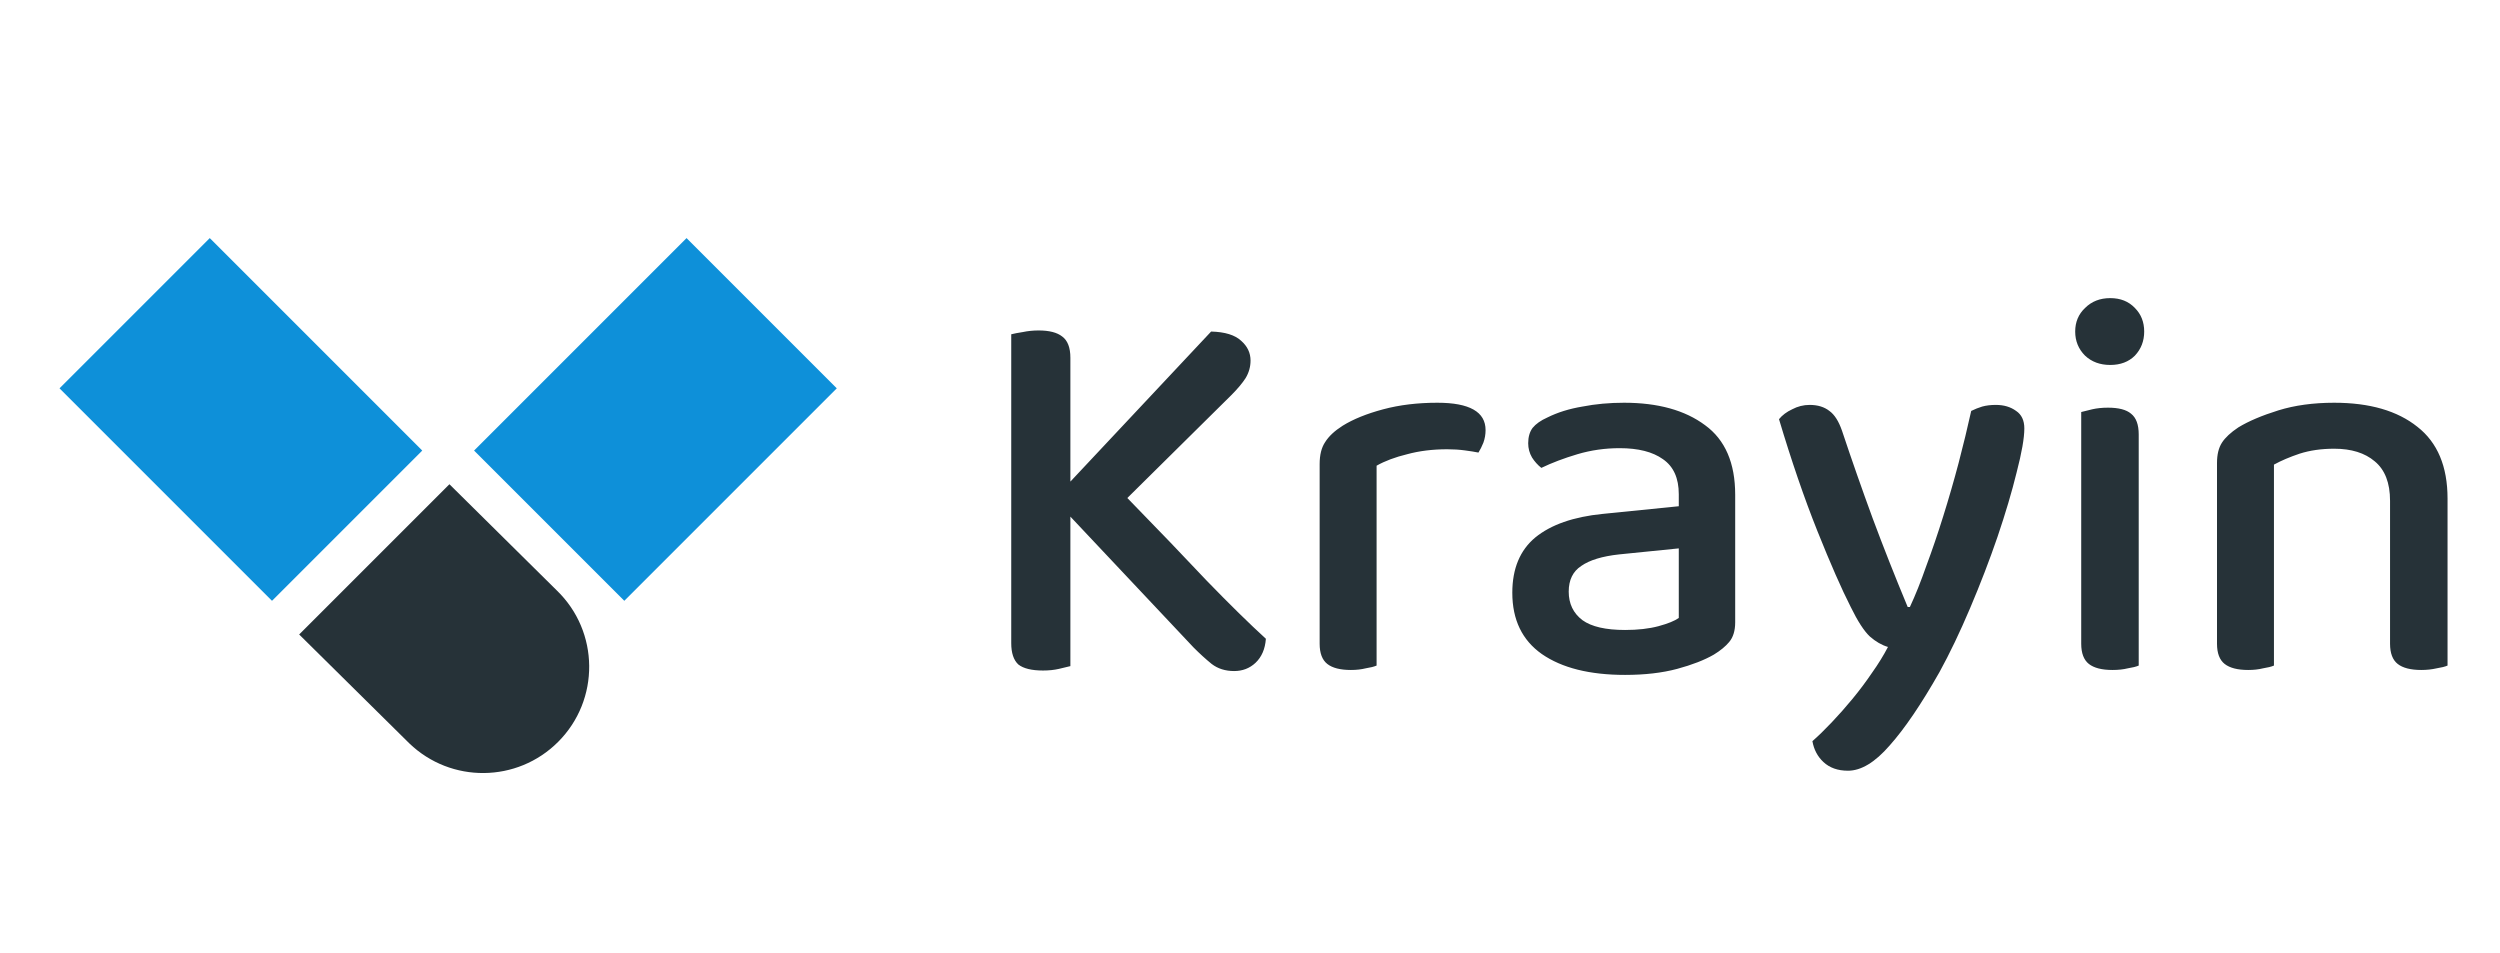
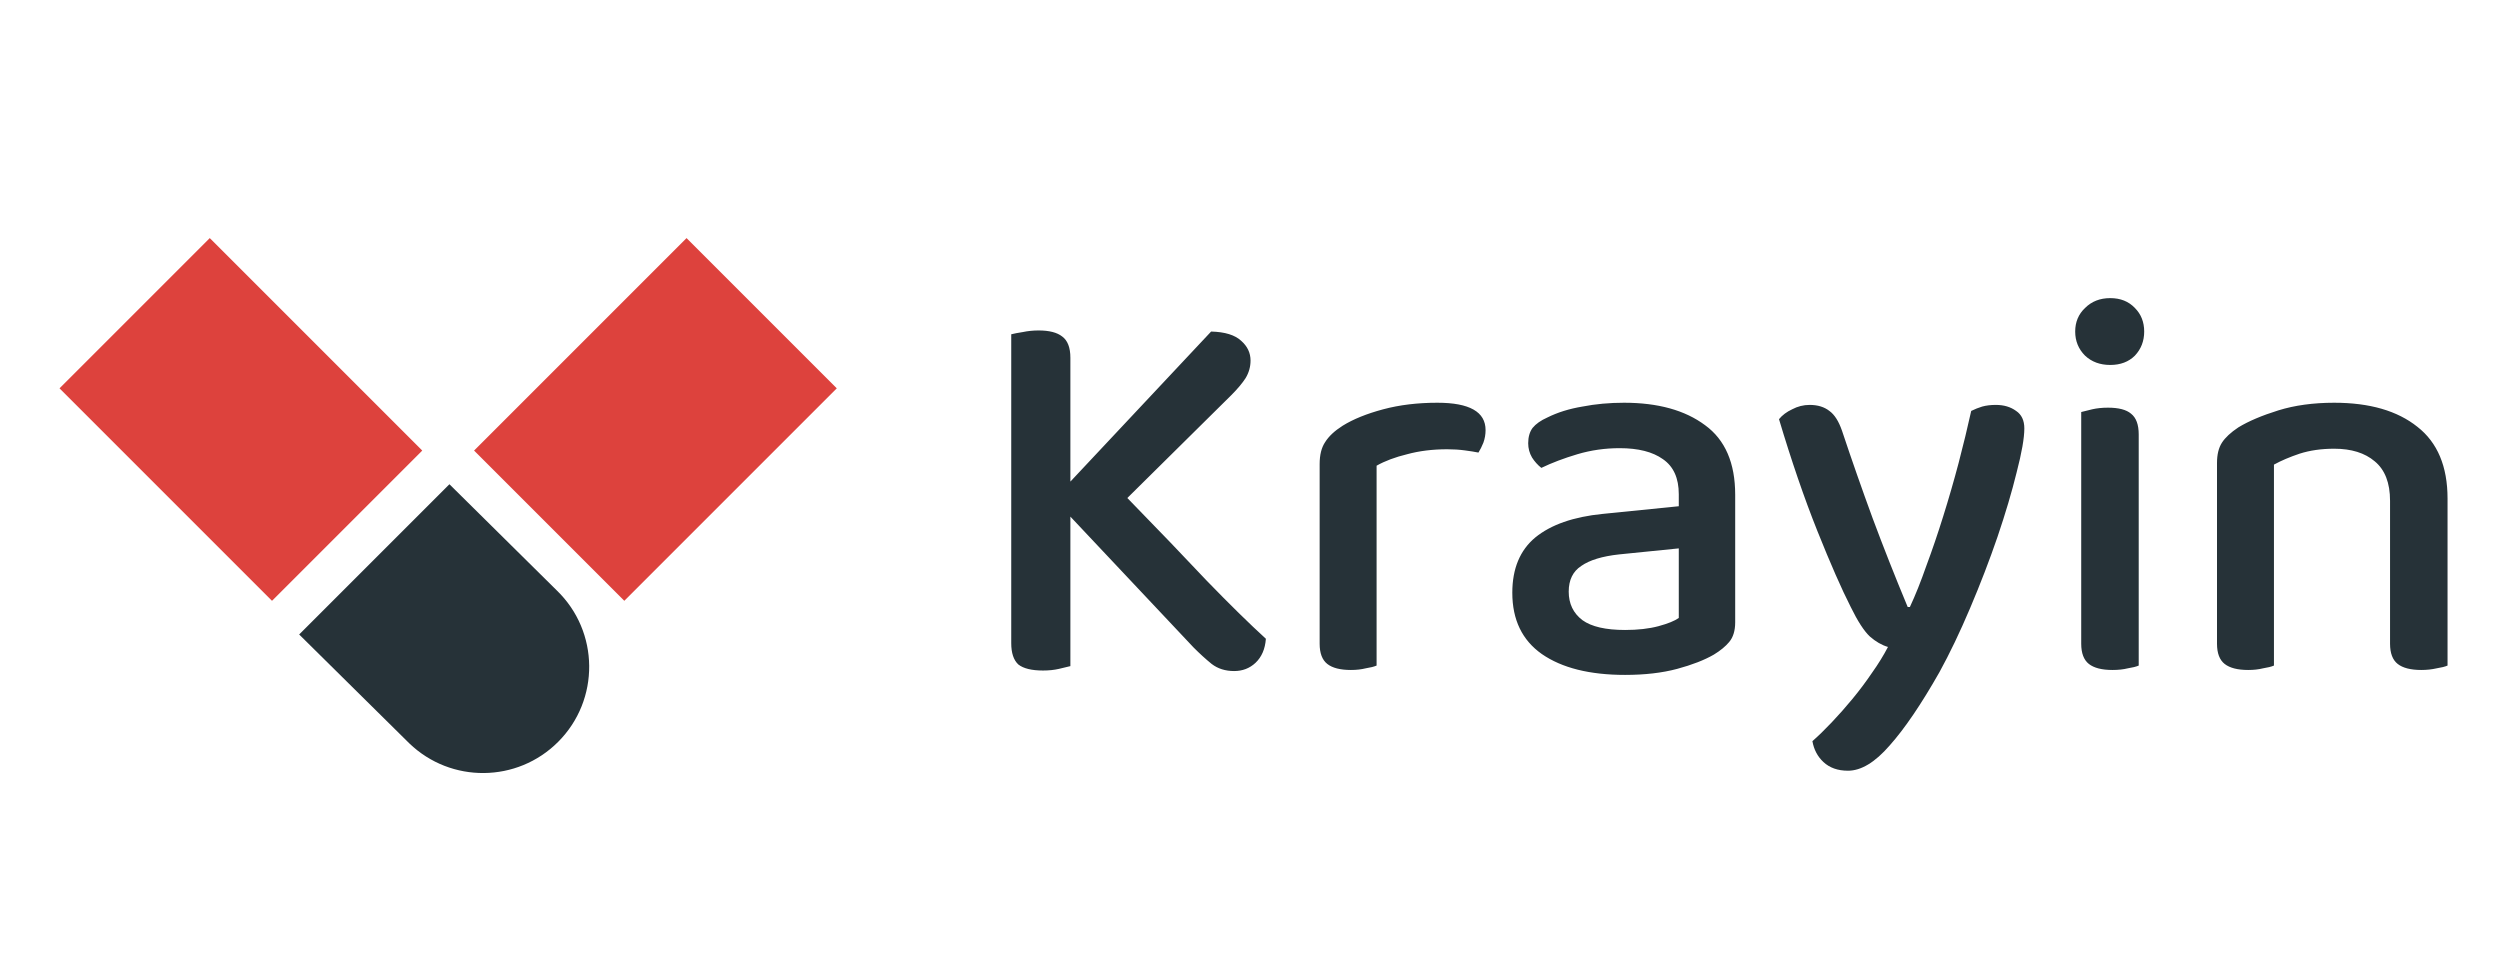
<svg xmlns="http://www.w3.org/2000/svg" width="105" height="40" viewBox="0 0 105 40" fill="none">
-   <path d="M2.5 16.31L11.424 25.234L17.734 18.924L8.81 10L2.5 16.31Z" fill="#0E90D9" />
-   <path d="M35.145 16.31L26.221 25.234L19.911 18.924L28.835 10L35.145 16.31Z" fill="#0E90D9" />
+   <path d="M2.5 16.31L11.424 25.234L17.734 18.924L8.81 10L2.5 16.31Z" fill="#dd423d" />
+   <path d="M35.145 16.31L26.221 25.234L19.911 18.924L28.835 10L35.145 16.31Z" fill="#dd423d" />
  <path d="M12.565 26.648L17.19 31.22C18.941 32.906 21.72 32.88 23.439 31.161C25.205 29.395 25.178 26.525 23.38 24.793L18.876 20.338L12.565 26.648Z" fill="#263238" />
  <path d="M44.956 21.698V27.977C44.833 28.008 44.672 28.047 44.473 28.093C44.273 28.139 44.051 28.162 43.806 28.162C43.33 28.162 42.985 28.077 42.771 27.909C42.571 27.724 42.472 27.425 42.472 27.012V14.04C42.594 14.009 42.755 13.978 42.955 13.947C43.169 13.902 43.392 13.879 43.622 13.879C44.066 13.879 44.396 13.963 44.611 14.132C44.841 14.3 44.956 14.599 44.956 15.028V20.227L50.867 13.925C51.449 13.94 51.871 14.07 52.132 14.316C52.392 14.546 52.523 14.822 52.523 15.143C52.523 15.404 52.454 15.649 52.316 15.88C52.178 16.094 51.978 16.332 51.718 16.593L47.348 20.916C48.62 22.22 49.732 23.378 50.683 24.39C51.649 25.386 52.477 26.199 53.167 26.828C53.136 27.257 52.99 27.594 52.73 27.84C52.484 28.07 52.185 28.184 51.833 28.184C51.465 28.184 51.15 28.085 50.89 27.886C50.644 27.686 50.391 27.456 50.131 27.195L44.956 21.698ZM57.817 27.954C57.709 28 57.556 28.039 57.357 28.07C57.173 28.116 56.966 28.139 56.736 28.139C56.291 28.139 55.961 28.054 55.747 27.886C55.532 27.717 55.425 27.433 55.425 27.035V19.491C55.425 19.107 55.501 18.8 55.655 18.57C55.808 18.325 56.053 18.095 56.391 17.881C56.835 17.605 57.403 17.375 58.093 17.191C58.783 17.006 59.542 16.915 60.37 16.915C61.719 16.915 62.394 17.298 62.394 18.064C62.394 18.248 62.363 18.425 62.302 18.593C62.24 18.747 62.171 18.885 62.095 19.008C61.941 18.977 61.75 18.946 61.52 18.916C61.29 18.885 61.044 18.869 60.784 18.869C60.17 18.869 59.611 18.939 59.105 19.076C58.599 19.199 58.169 19.36 57.817 19.559V27.954ZM68.255 26.459C68.791 26.459 69.259 26.406 69.658 26.299C70.056 26.191 70.34 26.076 70.509 25.953V23.032L68.002 23.285C67.296 23.362 66.767 23.523 66.415 23.768C66.062 23.998 65.886 24.359 65.886 24.849C65.886 25.355 66.078 25.754 66.461 26.046C66.844 26.322 67.442 26.459 68.255 26.459ZM68.209 16.915C69.635 16.915 70.769 17.229 71.613 17.858C72.456 18.471 72.878 19.445 72.878 20.779V26.137C72.878 26.49 72.793 26.766 72.625 26.965C72.472 27.149 72.257 27.326 71.981 27.494C71.582 27.724 71.069 27.924 70.44 28.093C69.811 28.261 69.083 28.346 68.255 28.346C66.767 28.346 65.602 28.054 64.759 27.471C63.931 26.889 63.517 26.03 63.517 24.895C63.517 23.884 63.839 23.109 64.483 22.573C65.142 22.036 66.085 21.706 67.312 21.584L70.509 21.262V20.756C70.509 20.081 70.287 19.59 69.842 19.284C69.412 18.977 68.807 18.823 68.025 18.823C67.412 18.823 66.821 18.908 66.254 19.076C65.686 19.245 65.18 19.437 64.736 19.651C64.582 19.529 64.452 19.383 64.345 19.215C64.237 19.03 64.184 18.831 64.184 18.616C64.184 18.356 64.245 18.141 64.368 17.973C64.506 17.804 64.713 17.658 64.989 17.535C65.418 17.321 65.909 17.168 66.461 17.076C67.013 16.968 67.596 16.915 68.209 16.915ZM77.731 25.494C77.348 24.742 76.88 23.677 76.328 22.297C75.776 20.916 75.24 19.352 74.718 17.605C74.856 17.436 75.04 17.298 75.27 17.191C75.5 17.068 75.746 17.006 76.006 17.006C76.344 17.006 76.62 17.091 76.834 17.259C77.049 17.413 77.225 17.689 77.363 18.087C77.777 19.329 78.207 20.556 78.651 21.767C79.096 22.963 79.587 24.206 80.123 25.494H80.215C80.445 25.003 80.675 24.428 80.905 23.768C81.151 23.109 81.388 22.412 81.618 21.675C81.848 20.939 82.063 20.196 82.262 19.445C82.462 18.678 82.638 17.95 82.791 17.259C82.945 17.183 83.098 17.122 83.251 17.076C83.42 17.029 83.612 17.006 83.826 17.006C84.164 17.006 84.447 17.091 84.677 17.259C84.907 17.413 85.022 17.658 85.022 17.995C85.022 18.394 84.915 19.008 84.7 19.835C84.501 20.648 84.233 21.553 83.895 22.549C83.558 23.531 83.175 24.527 82.745 25.54C82.316 26.552 81.887 27.448 81.457 28.23C80.691 29.58 79.993 30.607 79.364 31.312C78.751 32.018 78.168 32.37 77.616 32.37C77.187 32.37 76.842 32.248 76.581 32.002C76.336 31.773 76.183 31.481 76.121 31.128C76.367 30.914 76.635 30.653 76.926 30.346C77.218 30.04 77.509 29.71 77.8 29.358C78.092 29.005 78.368 28.637 78.628 28.253C78.889 27.886 79.111 27.525 79.295 27.172C79.035 27.096 78.782 26.95 78.536 26.735C78.291 26.506 78.023 26.091 77.731 25.494ZM89.826 27.954C89.719 28 89.566 28.039 89.366 28.07C89.182 28.116 88.968 28.139 88.722 28.139C88.278 28.139 87.948 28.054 87.733 27.886C87.519 27.717 87.411 27.433 87.411 27.035V17.305C87.534 17.275 87.687 17.236 87.871 17.191C88.07 17.145 88.293 17.122 88.538 17.122C88.983 17.122 89.305 17.206 89.504 17.375C89.719 17.543 89.826 17.834 89.826 18.248V27.954ZM87.158 13.925C87.158 13.526 87.296 13.196 87.572 12.935C87.848 12.659 88.201 12.521 88.63 12.521C89.059 12.521 89.404 12.659 89.665 12.935C89.926 13.196 90.056 13.526 90.056 13.925C90.056 14.323 89.926 14.661 89.665 14.937C89.404 15.197 89.059 15.328 88.63 15.328C88.201 15.328 87.848 15.197 87.572 14.937C87.296 14.661 87.158 14.323 87.158 13.925ZM100.382 21.032C100.382 20.28 100.167 19.728 99.738 19.375C99.324 19.023 98.757 18.846 98.036 18.846C97.499 18.846 97.016 18.916 96.587 19.053C96.173 19.192 95.813 19.345 95.506 19.514V27.954C95.399 28 95.245 28.039 95.046 28.07C94.862 28.116 94.655 28.139 94.425 28.139C93.98 28.139 93.651 28.054 93.436 27.886C93.221 27.717 93.114 27.433 93.114 27.035V19.445C93.114 19.092 93.183 18.808 93.321 18.593C93.459 18.379 93.689 18.164 94.011 17.95C94.44 17.689 95 17.451 95.69 17.236C96.38 17.022 97.162 16.915 98.036 16.915C99.523 16.915 100.689 17.252 101.532 17.927C102.375 18.586 102.797 19.59 102.797 20.939V27.954C102.69 28 102.536 28.039 102.337 28.07C102.138 28.116 101.923 28.139 101.693 28.139C101.248 28.139 100.919 28.054 100.704 27.886C100.489 27.717 100.382 27.433 100.382 27.035V21.032Z" fill="#263238" />
</svg>
